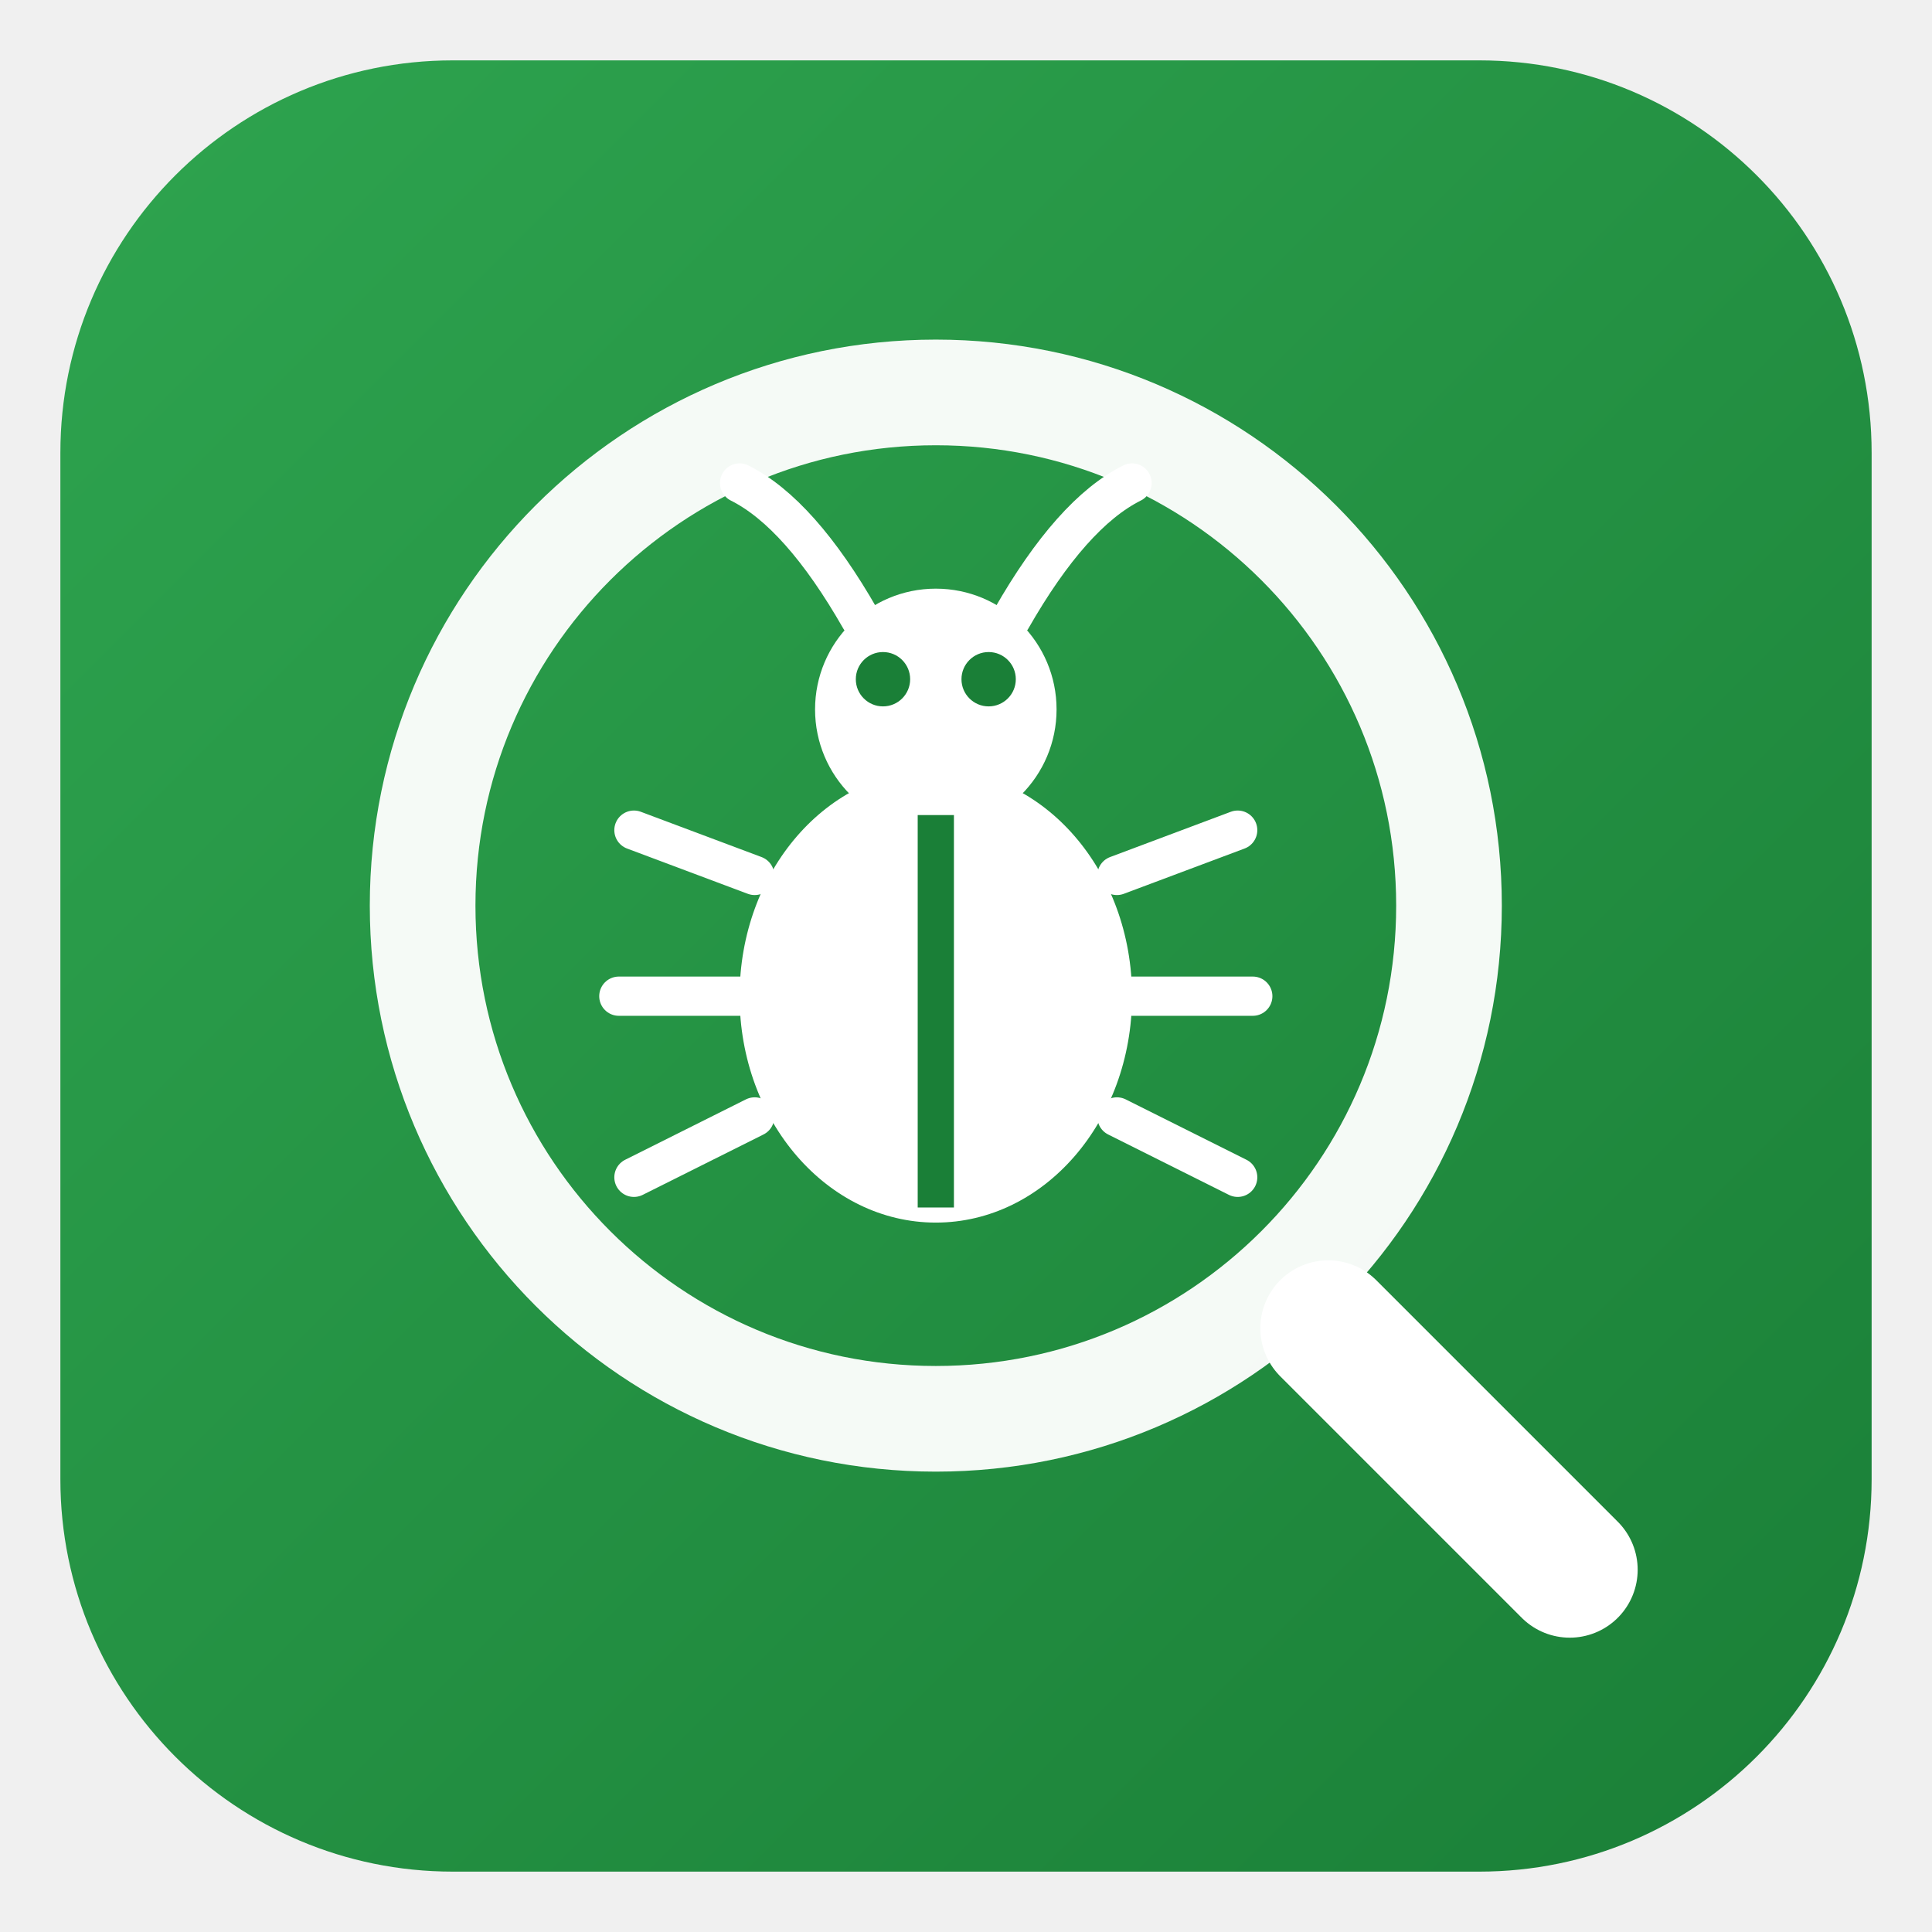
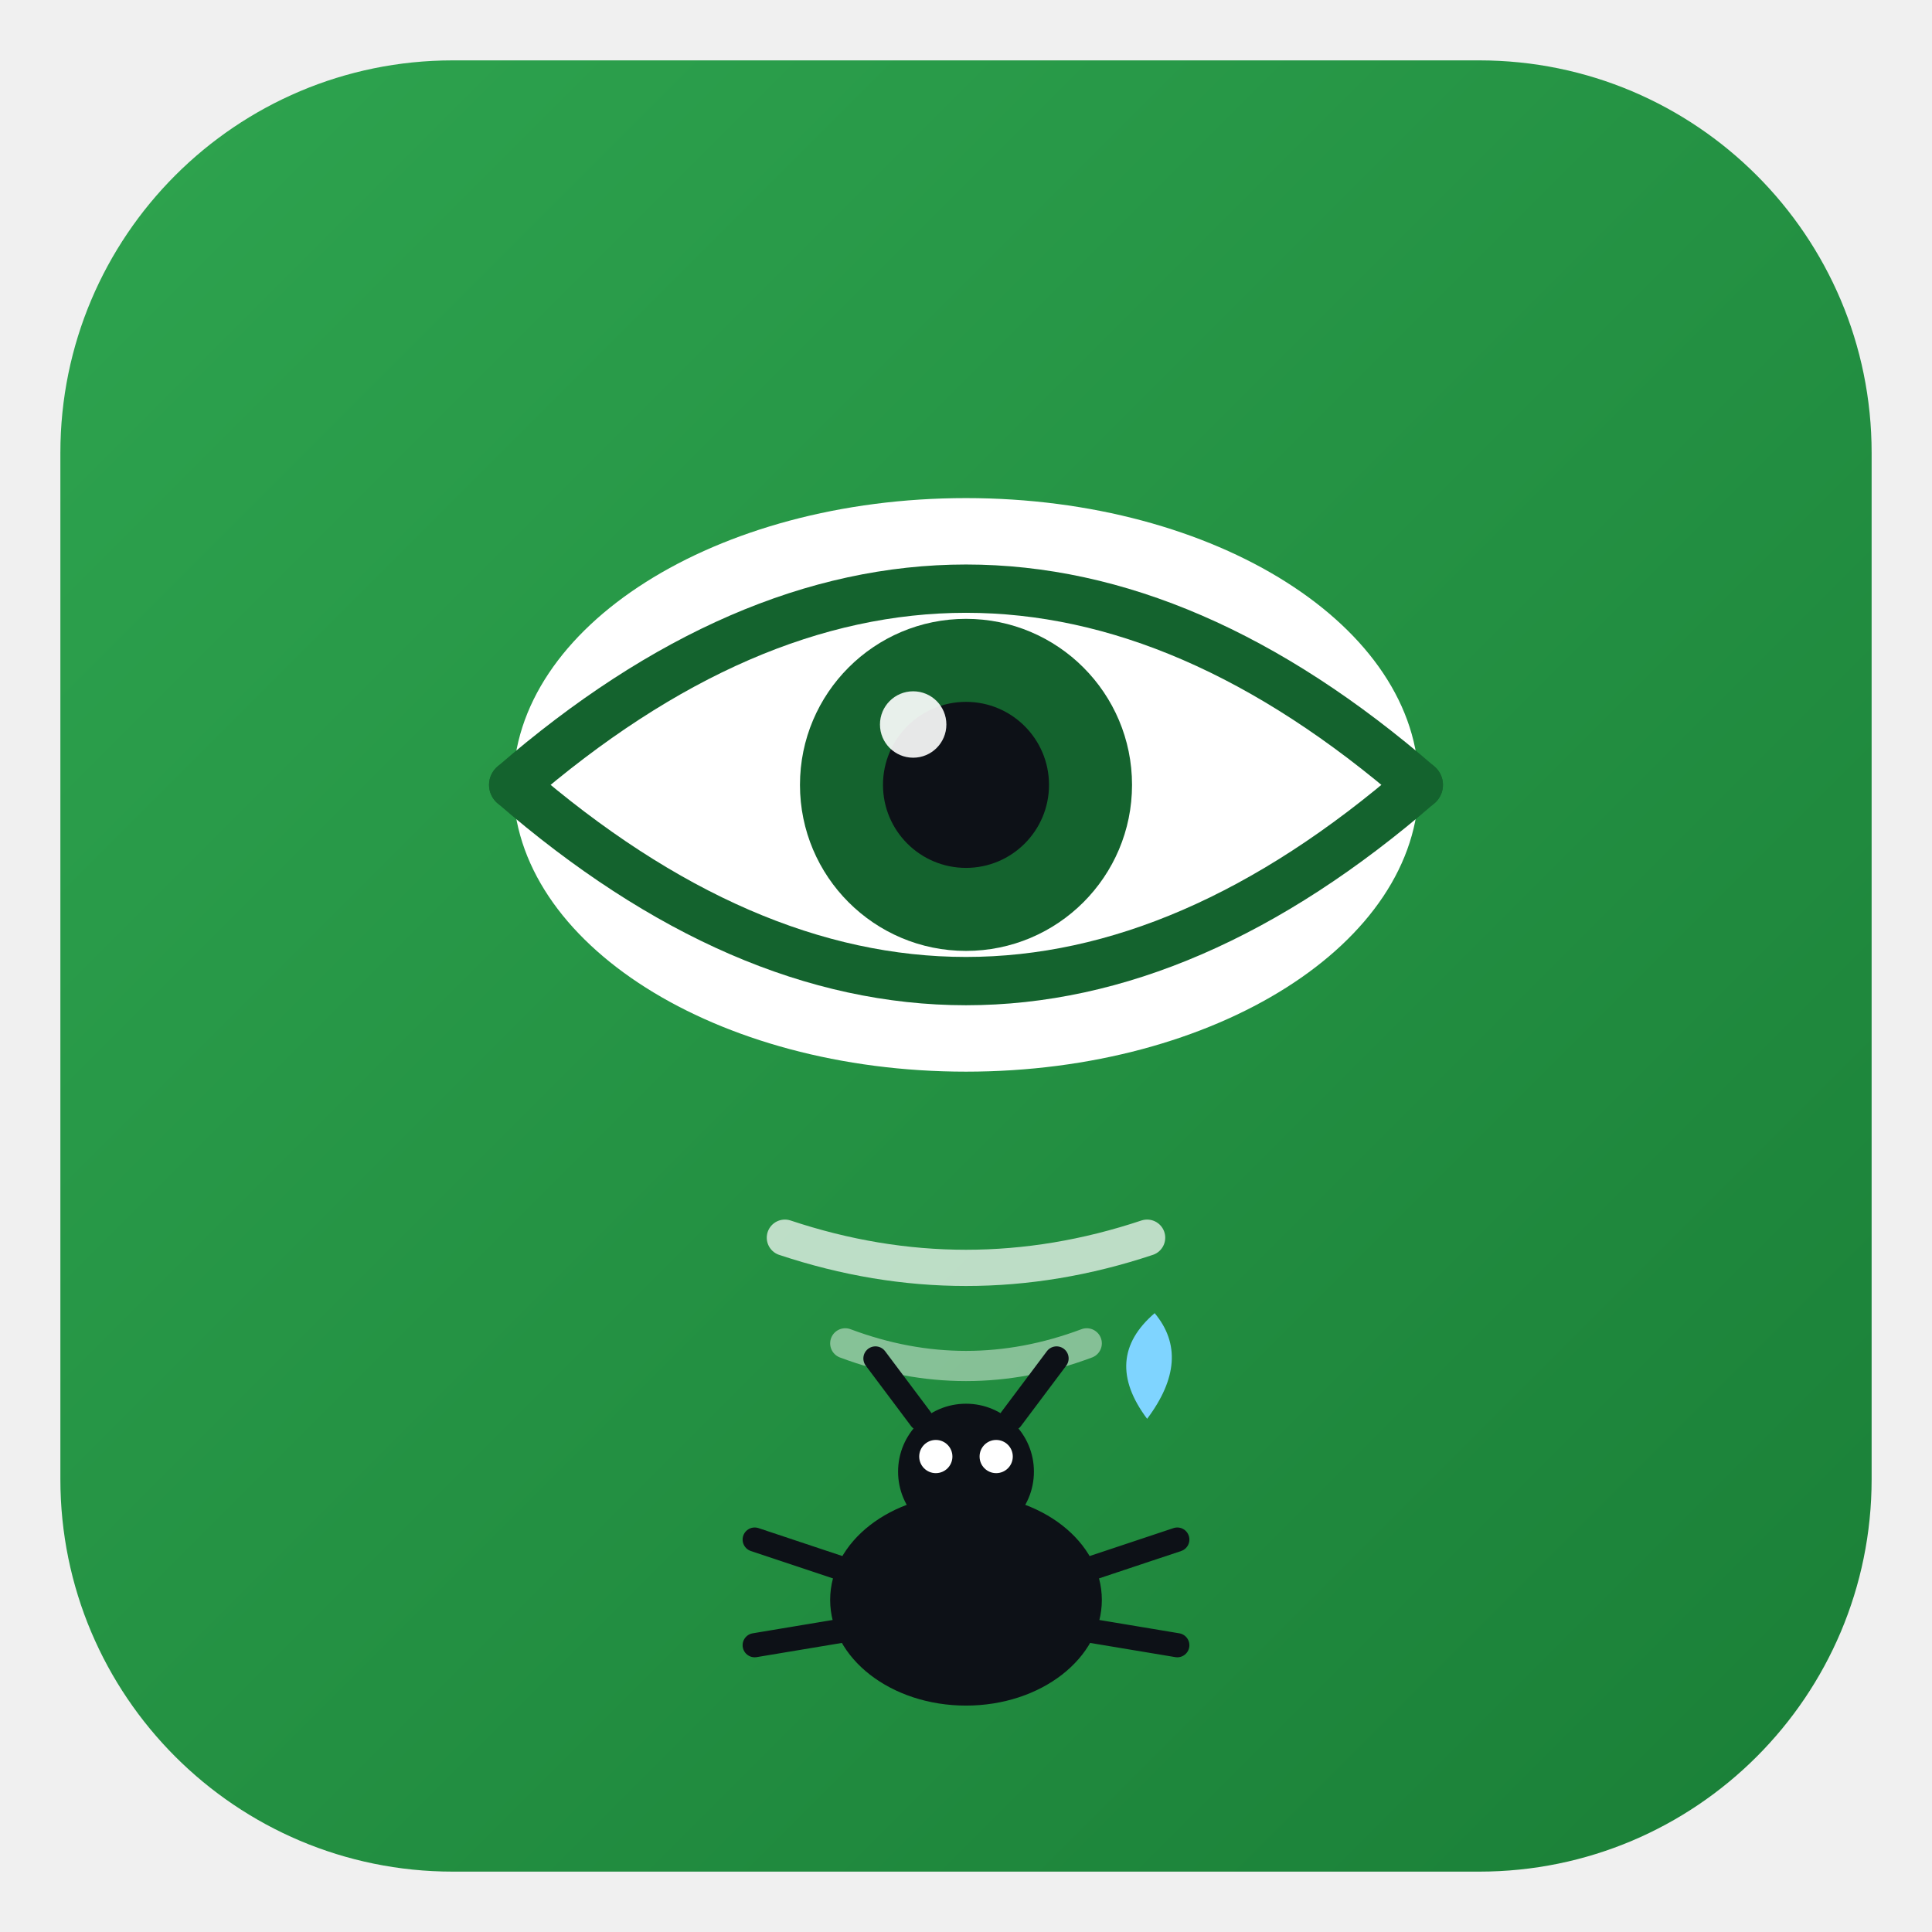
<svg xmlns="http://www.w3.org/2000/svg" viewBox="0 0 128 128" width="128" height="128">
  <defs>
    <linearGradient id="bg" x1="0" y1="0" x2="1" y2="1">
      <stop offset="0" stop-color="#2ea44f" />
      <stop offset="1" stop-color="#1a7f37" />
    </linearGradient>
  </defs>
  <rect x="4" y="4" width="120" height="120" rx="26" fill="url(#bg)" />
-   <circle cx="62" cy="60" r="34" fill="none" stroke="#ffffff" stroke-width="7" opacity="0.95" />
-   <line x1="88" y1="88" x2="104" y2="104" stroke="#ffffff" stroke-width="9" stroke-linecap="round" />
-   <ellipse cx="62" cy="66" rx="13" ry="15" fill="#ffffff" />
-   <circle cx="62" cy="47" r="8" fill="#ffffff" />
-   <circle cx="58.5" cy="45" r="1.8" fill="#1a7f37" />
-   <circle cx="65.5" cy="45" r="1.8" fill="#1a7f37" />
-   <path d="M57 41 Q53 34 49 32" stroke="#ffffff" stroke-width="2.6" fill="none" stroke-linecap="round" />
-   <path d="M67 41 Q71 34 75 32" stroke="#ffffff" stroke-width="2.6" fill="none" stroke-linecap="round" />
-   <line x1="62" y1="54" x2="62" y2="80" stroke="#1a7f37" stroke-width="2.4" />
-   <path d="M50 58 L42 55" stroke="#ffffff" stroke-width="2.6" stroke-linecap="round" />
-   <path d="M49 66 L41 66" stroke="#ffffff" stroke-width="2.6" stroke-linecap="round" />
-   <path d="M50 74 L42 78" stroke="#ffffff" stroke-width="2.6" stroke-linecap="round" />
-   <path d="M74 58 L82 55" stroke="#ffffff" stroke-width="2.6" stroke-linecap="round" />
-   <path d="M75 66 L83 66" stroke="#ffffff" stroke-width="2.6" stroke-linecap="round" />
-   <path d="M74 74 L82 78" stroke="#ffffff" stroke-width="2.6" stroke-linecap="round" />
+   <g>
+     <ellipse cx="64" cy="52" rx="30" ry="19" fill="#ffffff" />
+     <path d="M34 52 Q64 26 94 52" fill="none" stroke="#14632e" stroke-width="3.2" stroke-linecap="round" />
+     <path d="M34 52 Q64 78 94 52" fill="none" stroke="#14632e" stroke-width="3.2" stroke-linecap="round" />
+     <circle cx="64" cy="52" r="11" fill="#14632e" />
+     <circle cx="64" cy="52" r="5.5" fill="#0d1117" />
+     <circle cx="60.5" cy="48" r="2.2" fill="#ffffff" opacity="0.9" />
+   </g>
+   <path d="M52 82 Q64 86 76 82" fill="none" stroke="#ffffff" stroke-width="2.4" stroke-linecap="round" opacity="0.7" />
+   <path d="M56 89 Q64 92 72 89" fill="none" stroke="#ffffff" stroke-width="2" stroke-linecap="round" opacity="0.45" />
+   <g>
+     <ellipse cx="64" cy="106" rx="9" ry="7" fill="#0d1117" />
+     <circle cx="64" cy="97.5" r="4.5" fill="#0d1117" />
+     <circle cx="62" cy="96.5" r="1.1" fill="#ffffff" />
+     <circle cx="66" cy="96.5" r="1.1" fill="#ffffff" />
+     <path d="M61 94 L58 90" stroke="#0d1117" stroke-width="1.6" stroke-linecap="round" />
+     <path d="M67 94 L70 90" stroke="#0d1117" stroke-width="1.6" stroke-linecap="round" />
+     <path d="M56 104 L50 102" stroke="#0d1117" stroke-width="1.6" stroke-linecap="round" />
+     <path d="M56 108 L50 109" stroke="#0d1117" stroke-width="1.6" stroke-linecap="round" />
+     <path d="M72 104 L78 102" stroke="#0d1117" stroke-width="1.6" stroke-linecap="round" />
+     <path d="M72 108 L78 109" stroke="#0d1117" stroke-width="1.6" stroke-linecap="round" />
+     <path d="M76 94 Q79 90 76.5 87 Q73 90 76 94" fill="#7fd4ff" />
+   </g>
</svg>
